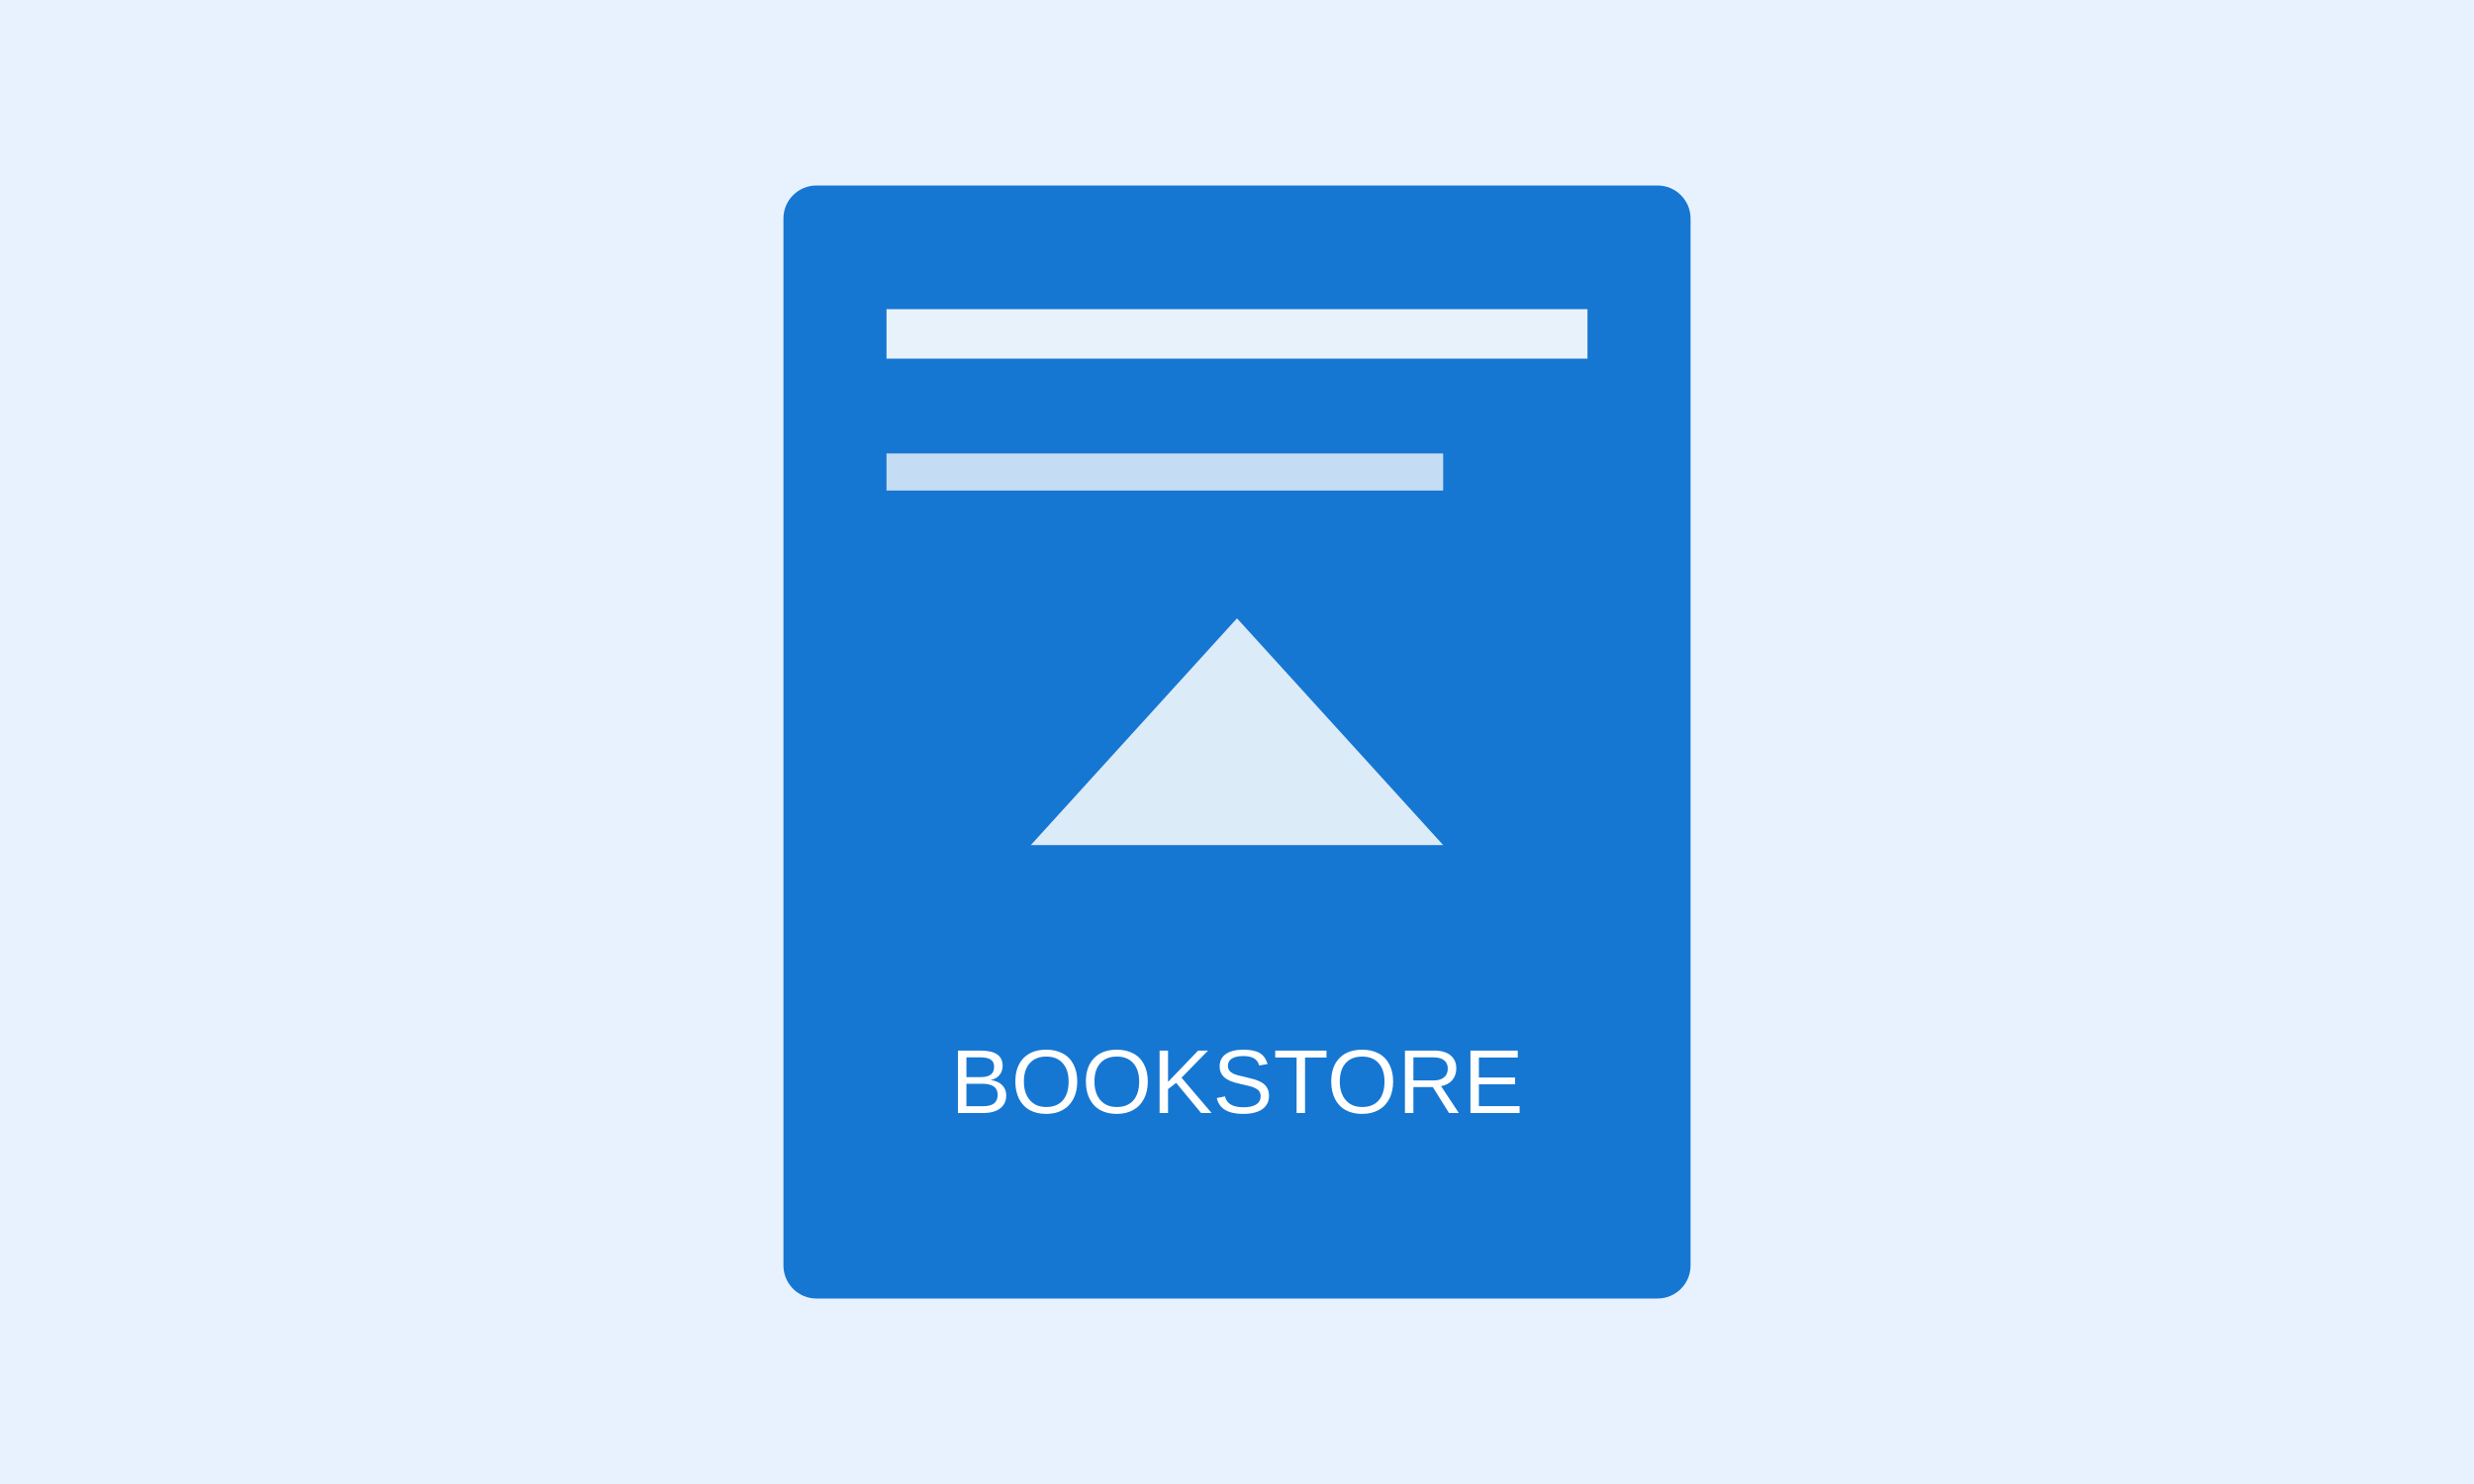
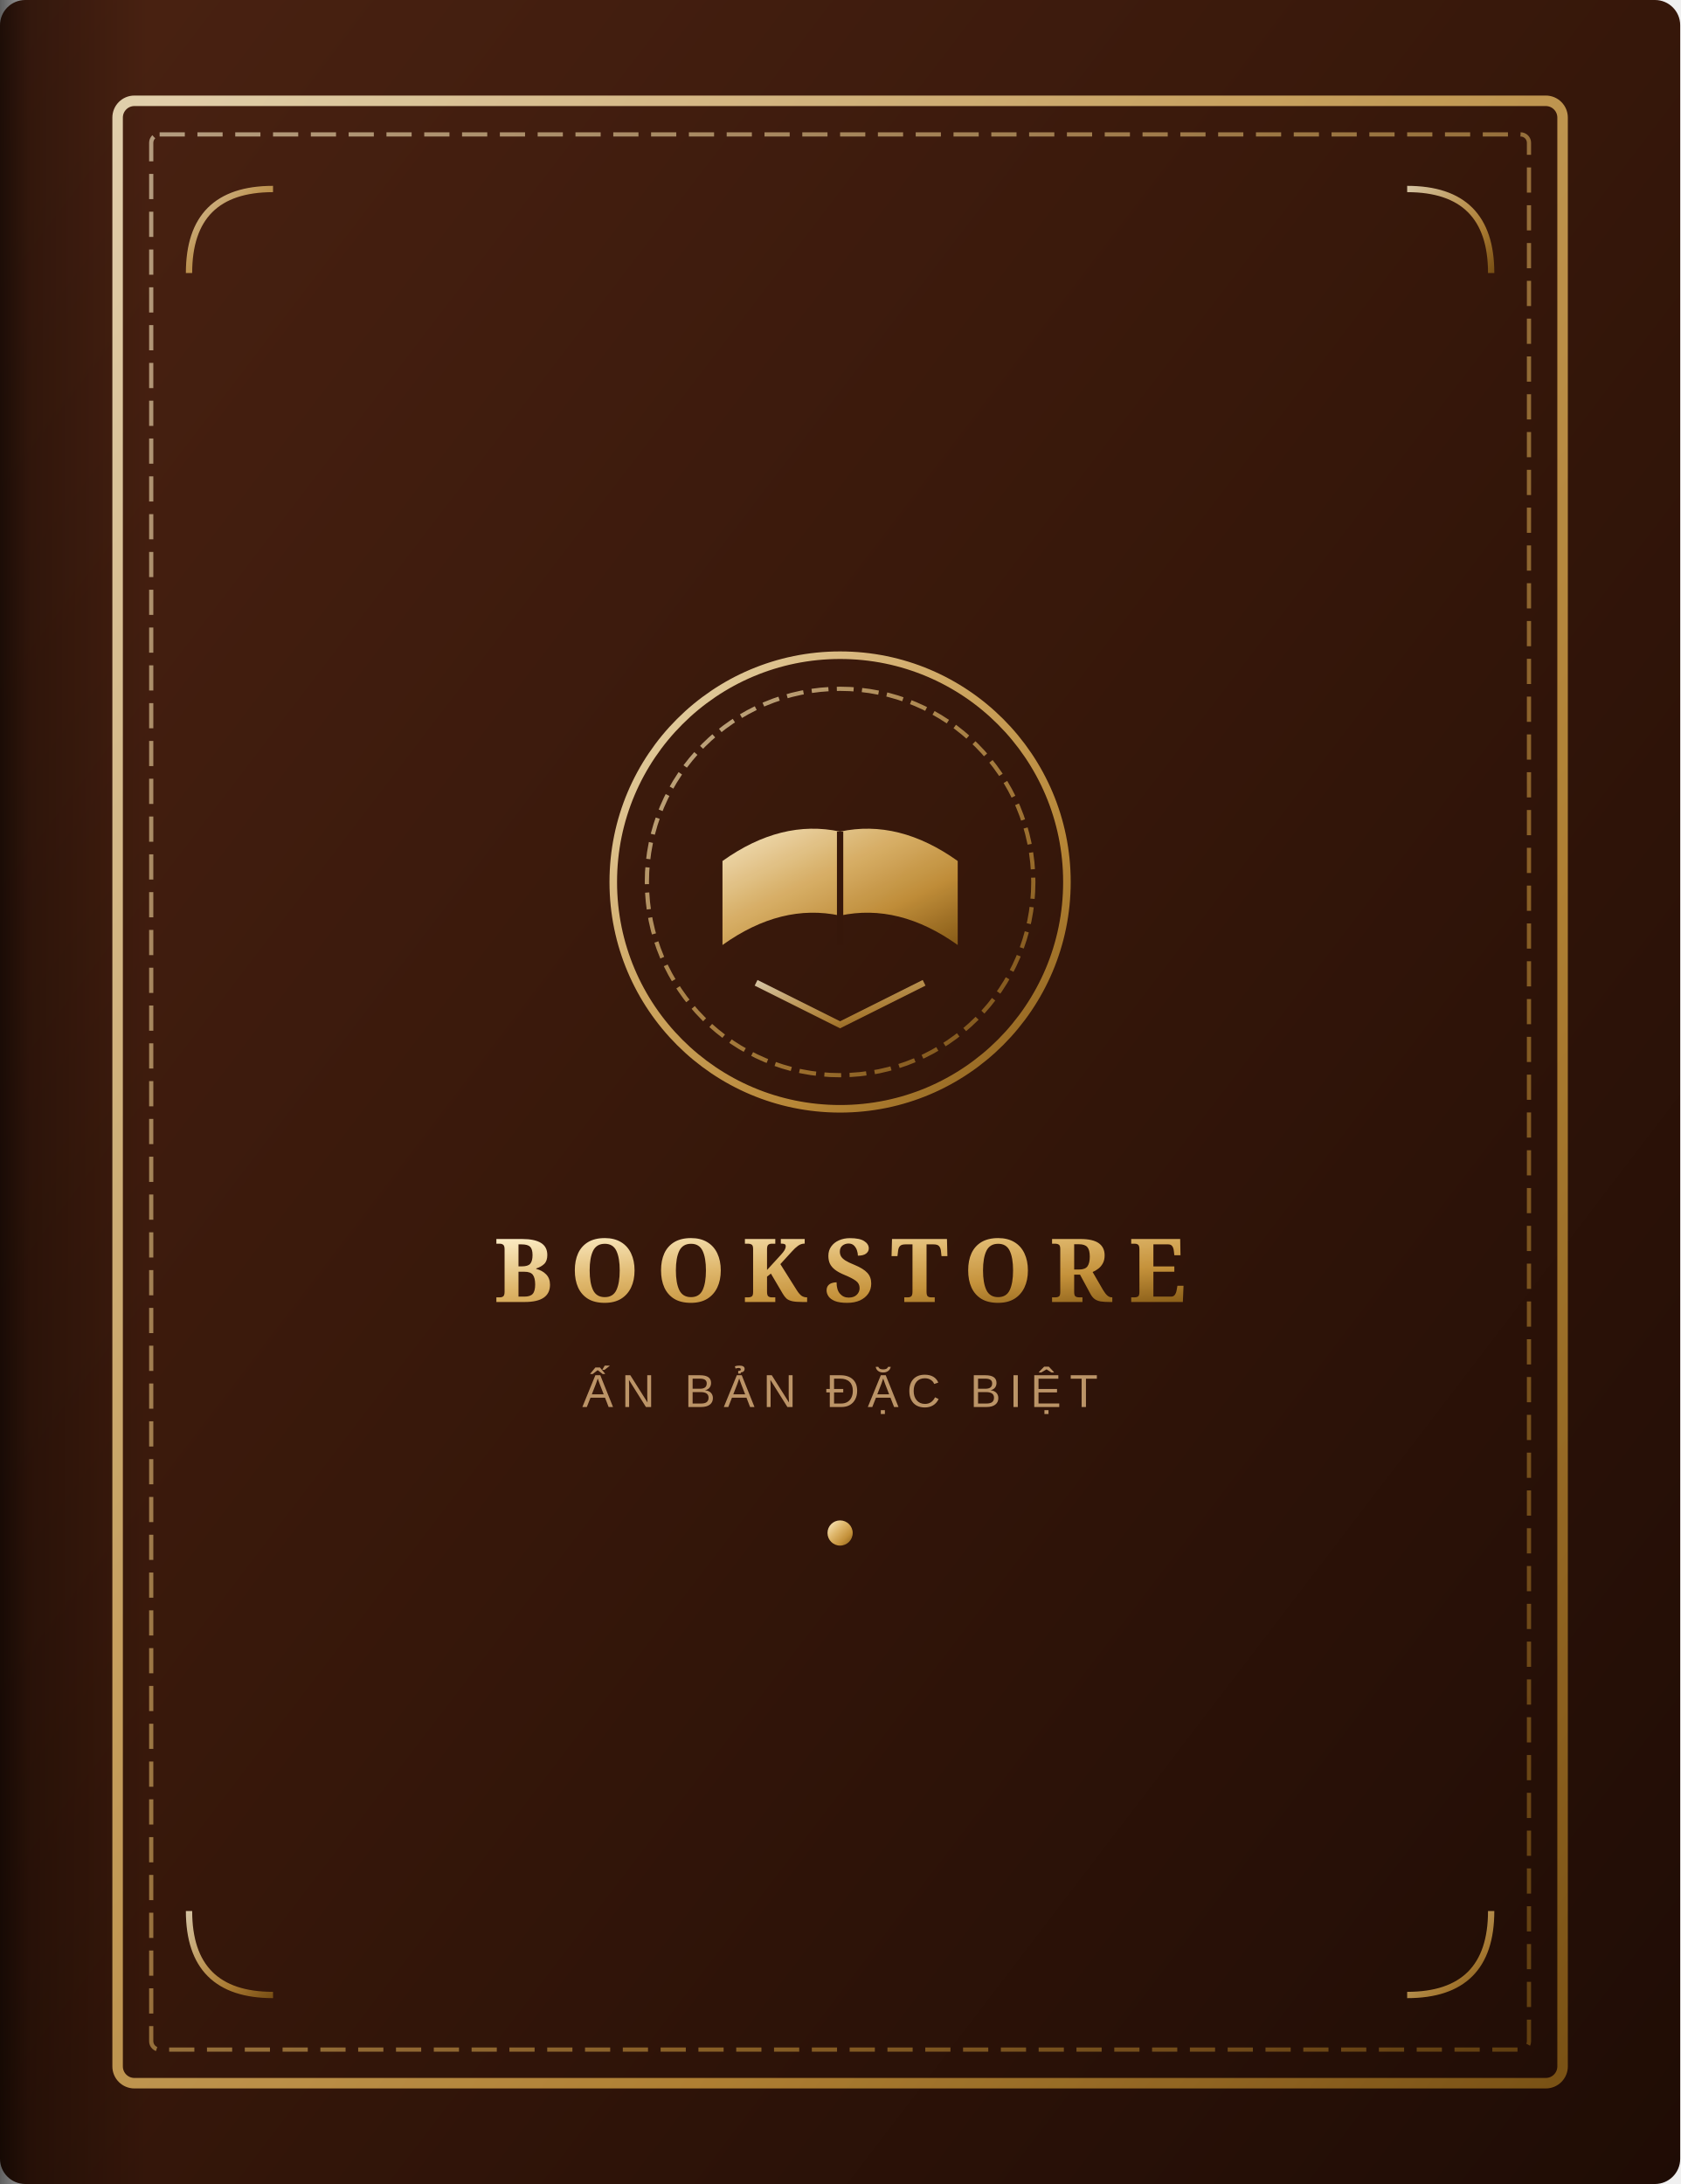
- <svg xmlns="http://www.w3.org/2000/svg" viewBox="0 0 600 360" role="img" aria-label="Bìa sách mặc định">
-   <rect width="600" height="360" fill="#e8f2ff" />
-   <rect x="190" y="45" width="220" height="270" rx="8" fill="#1677d2" />
-   <rect x="215" y="75" width="170" height="12" fill="#fff" opacity=".9" />
-   <rect x="215" y="110" width="135" height="9" fill="#fff" opacity=".75" />
-   <path d="M250 205h100l-50-55z" fill="#fff" opacity=".85" />
-   <text x="300" y="270" text-anchor="middle" fill="#fff" font-family="Arial" font-size="22">BOOKSTORE</text>
+ <svg xmlns="http://www.w3.org/2000/svg" viewBox="0 0 400 520" role="img" aria-label="Bìa sách mặc định cổ điển">
+   <defs>
+     <linearGradient id="leatherGrad" x1="0%" y1="0%" x2="100%" y2="100%">
+       <stop offset="0%" stop-color="#4a2212" />
+       <stop offset="50%" stop-color="#36170a" />
+       <stop offset="100%" stop-color="#1f0c05" />
+     </linearGradient>
+     <linearGradient id="goldGrad" x1="0%" y1="0%" x2="100%" y2="100%">
+       <stop offset="0%" stop-color="#fcedc7" />
+       <stop offset="40%" stop-color="#dfb76c" />
+       <stop offset="70%" stop-color="#c5923b" />
+       <stop offset="100%" stop-color="#8a5e18" />
+     </linearGradient>
+     <linearGradient id="spineShadow" x1="0%" y1="0%" x2="100%" y2="0%">
+       <stop offset="0%" stop-color="#000000" stop-opacity="0.6" />
+       <stop offset="20%" stop-color="#000000" stop-opacity="0.3" />
+       <stop offset="100%" stop-color="#000000" stop-opacity="0" />
+     </linearGradient>
+   </defs>
+   <rect width="400" height="520" rx="6" fill="url(#leatherGrad)" />
+   <rect x="0" y="0" width="35" height="520" fill="url(#spineShadow)" />
+   <rect x="28" y="24" width="344" height="472" rx="4" fill="none" stroke="url(#goldGrad)" stroke-width="2.5" opacity="0.85" />
+   <rect x="36" y="32" width="328" height="456" rx="2" fill="none" stroke="url(#goldGrad)" stroke-width="1" stroke-dasharray="6,3" opacity="0.6" />
+   <g fill="none" stroke="url(#goldGrad)" stroke-width="1.5" opacity="0.8">
+     <path d="M 45 65 Q 45 45 65 45" />
+     <path d="M 355 65 Q 355 45 335 45" />
+     <path d="M 45 455 Q 45 475 65 475" />
+     <path d="M 355 455 Q 355 475 335 475" />
+   </g>
+   <circle cx="200" cy="210" r="54" fill="none" stroke="url(#goldGrad)" stroke-width="1.8" opacity="0.9" />
+   <circle cx="200" cy="210" r="46" fill="none" stroke="url(#goldGrad)" stroke-width="1" stroke-dasharray="4,2" opacity="0.7" />
+   <g fill="url(#goldGrad)">
+     <path d="M 172 205 Q 186 195 200 198 Q 214 195 228 205 L 228 225 Q 214 215 200 218 Q 186 215 172 225 Z" opacity="0.95" />
+     <line x1="200" y1="198" x2="200" y2="225" stroke="#36170a" stroke-width="1.5" />
+     <path d="M 180 234 L 200 244 L 220 234" fill="none" stroke="url(#goldGrad)" stroke-width="1.5" opacity="0.8" />
+   </g>
+   <text x="200" y="310" text-anchor="middle" fill="url(#goldGrad)" font-family="Georgia, 'Playfair Display', serif" font-size="21" font-weight="bold" letter-spacing="4">BOOKSTORE</text>
+   <text x="200" y="335" text-anchor="middle" fill="#d4aa78" font-family="'Plus Jakarta Sans', Arial, sans-serif" font-size="11" letter-spacing="2" opacity="0.85">ẤN BẢN ĐẶC BIỆT</text>
+   <line x1="130" y1="365" x2="270" y2="365" stroke="url(#goldGrad)" stroke-width="1" opacity="0.6" />
+   <circle cx="200" cy="365" r="3" fill="url(#goldGrad)" />
</svg>
